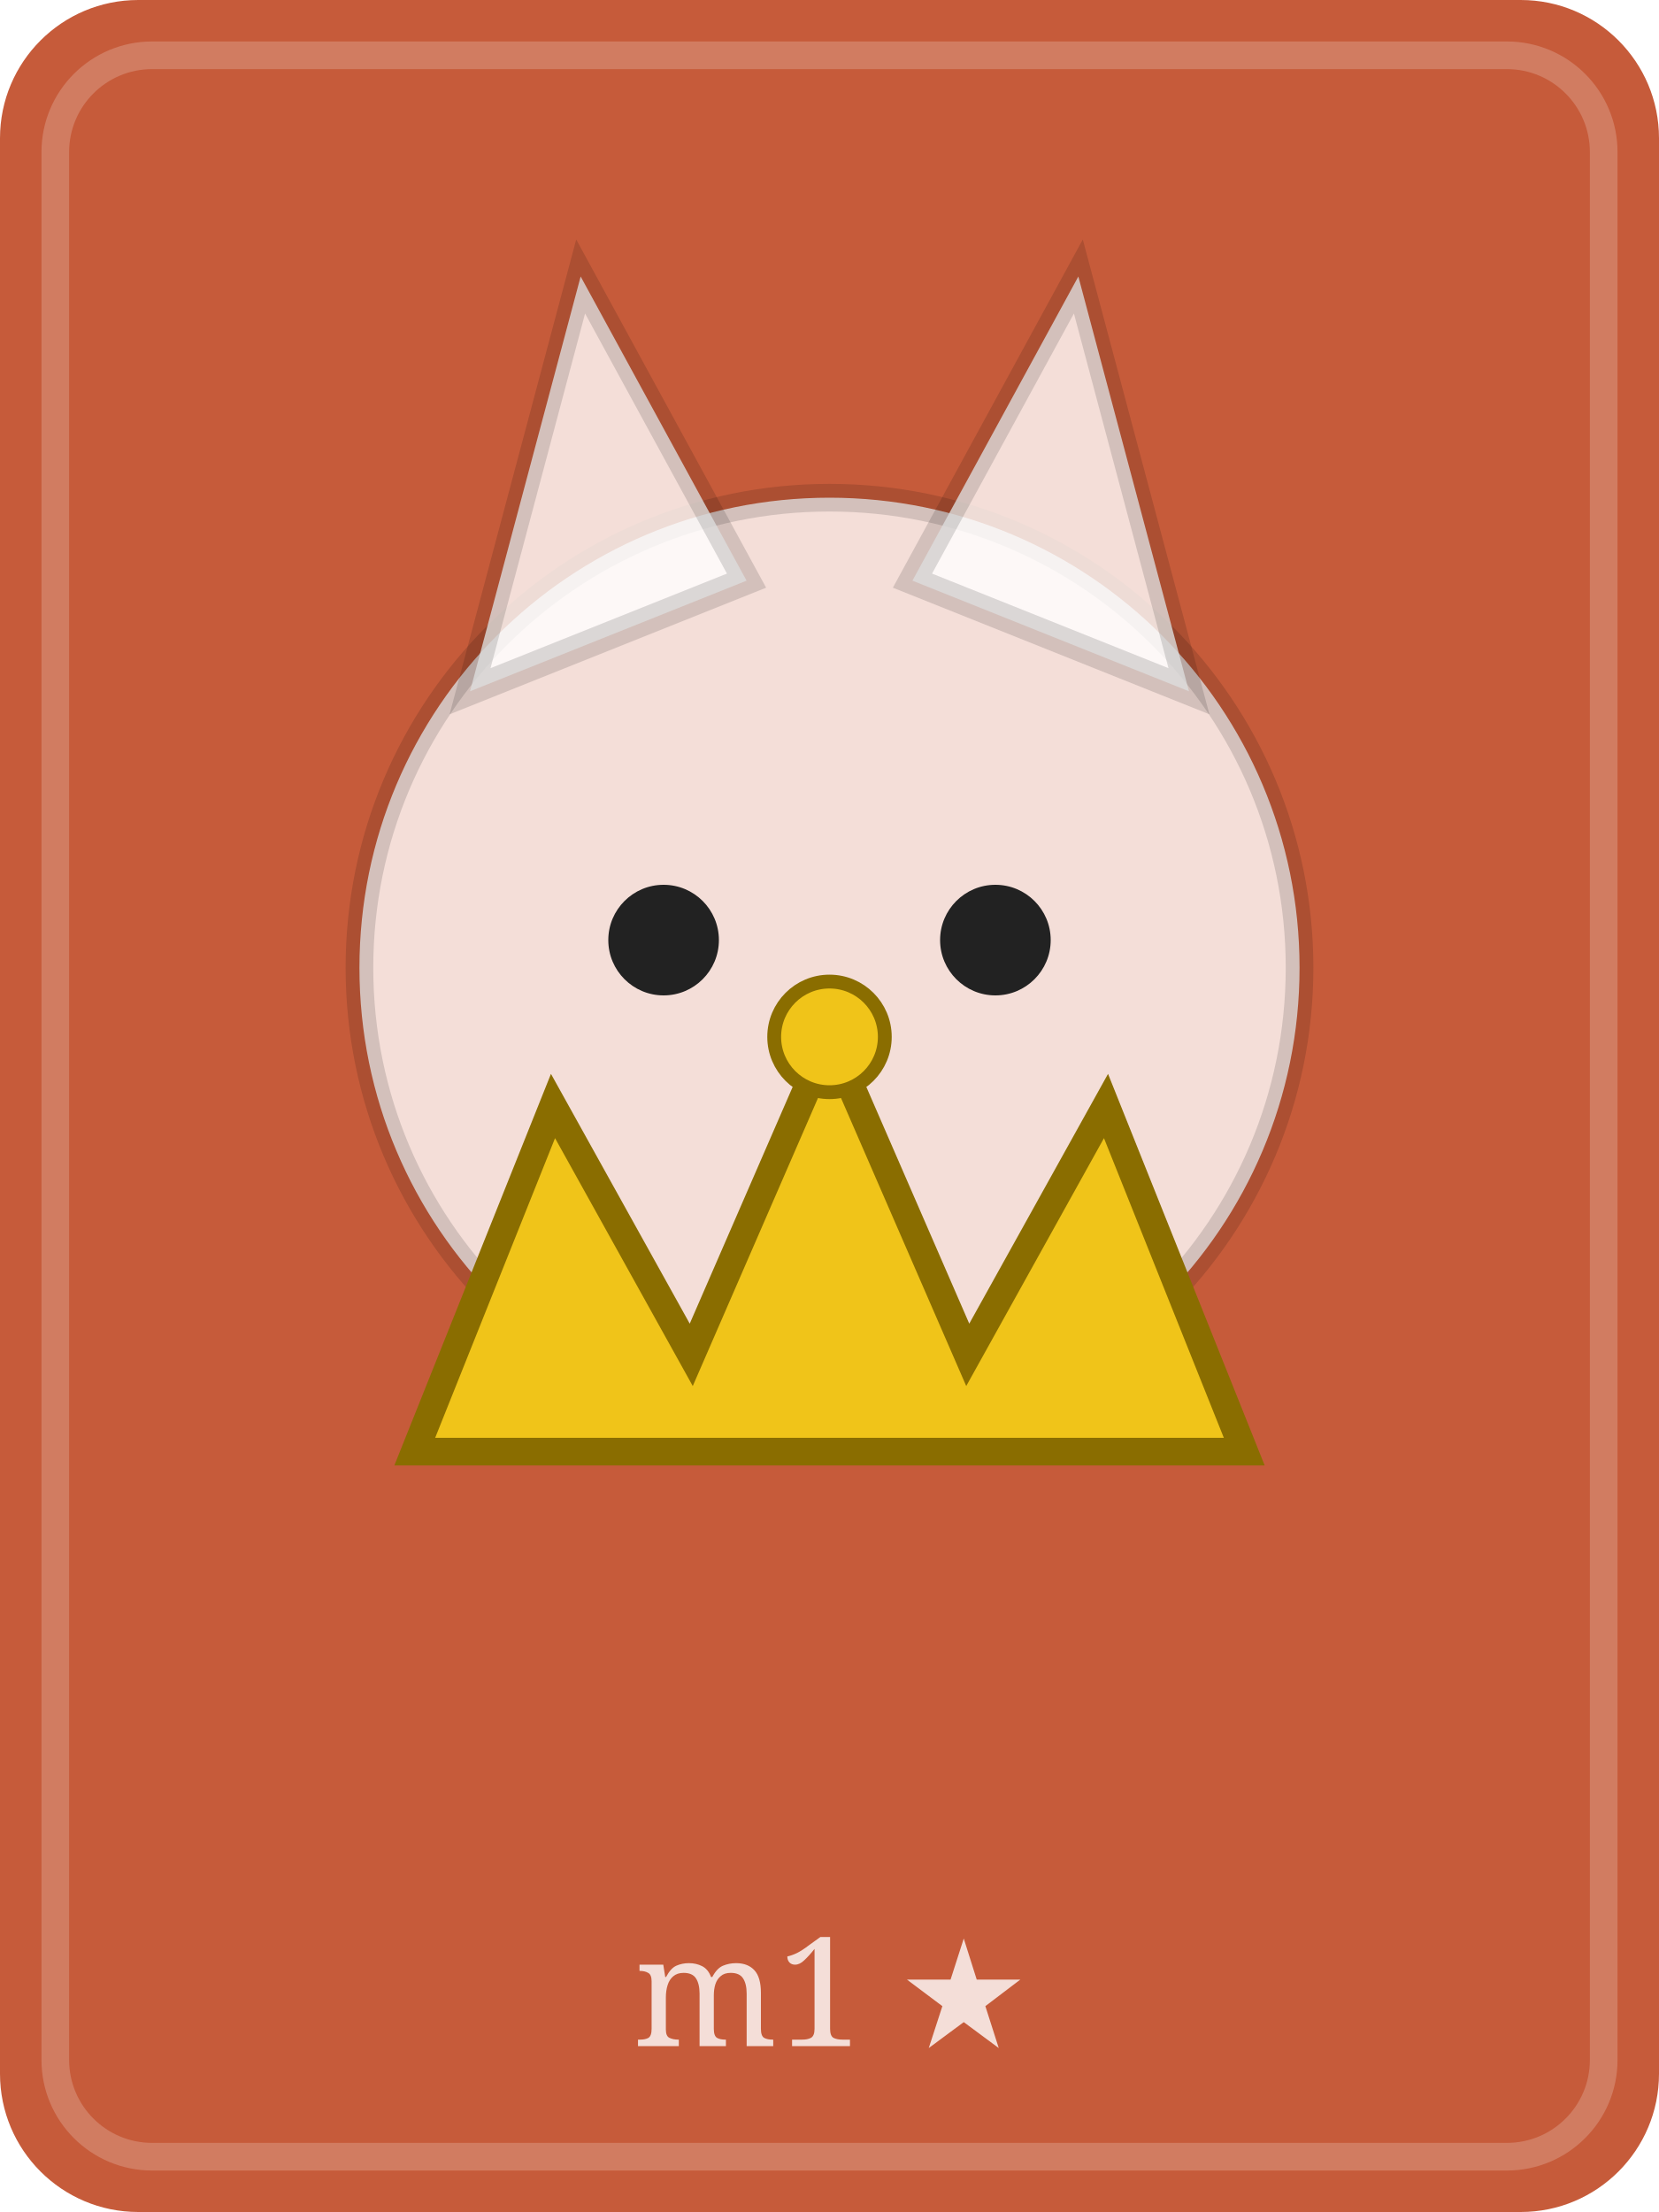
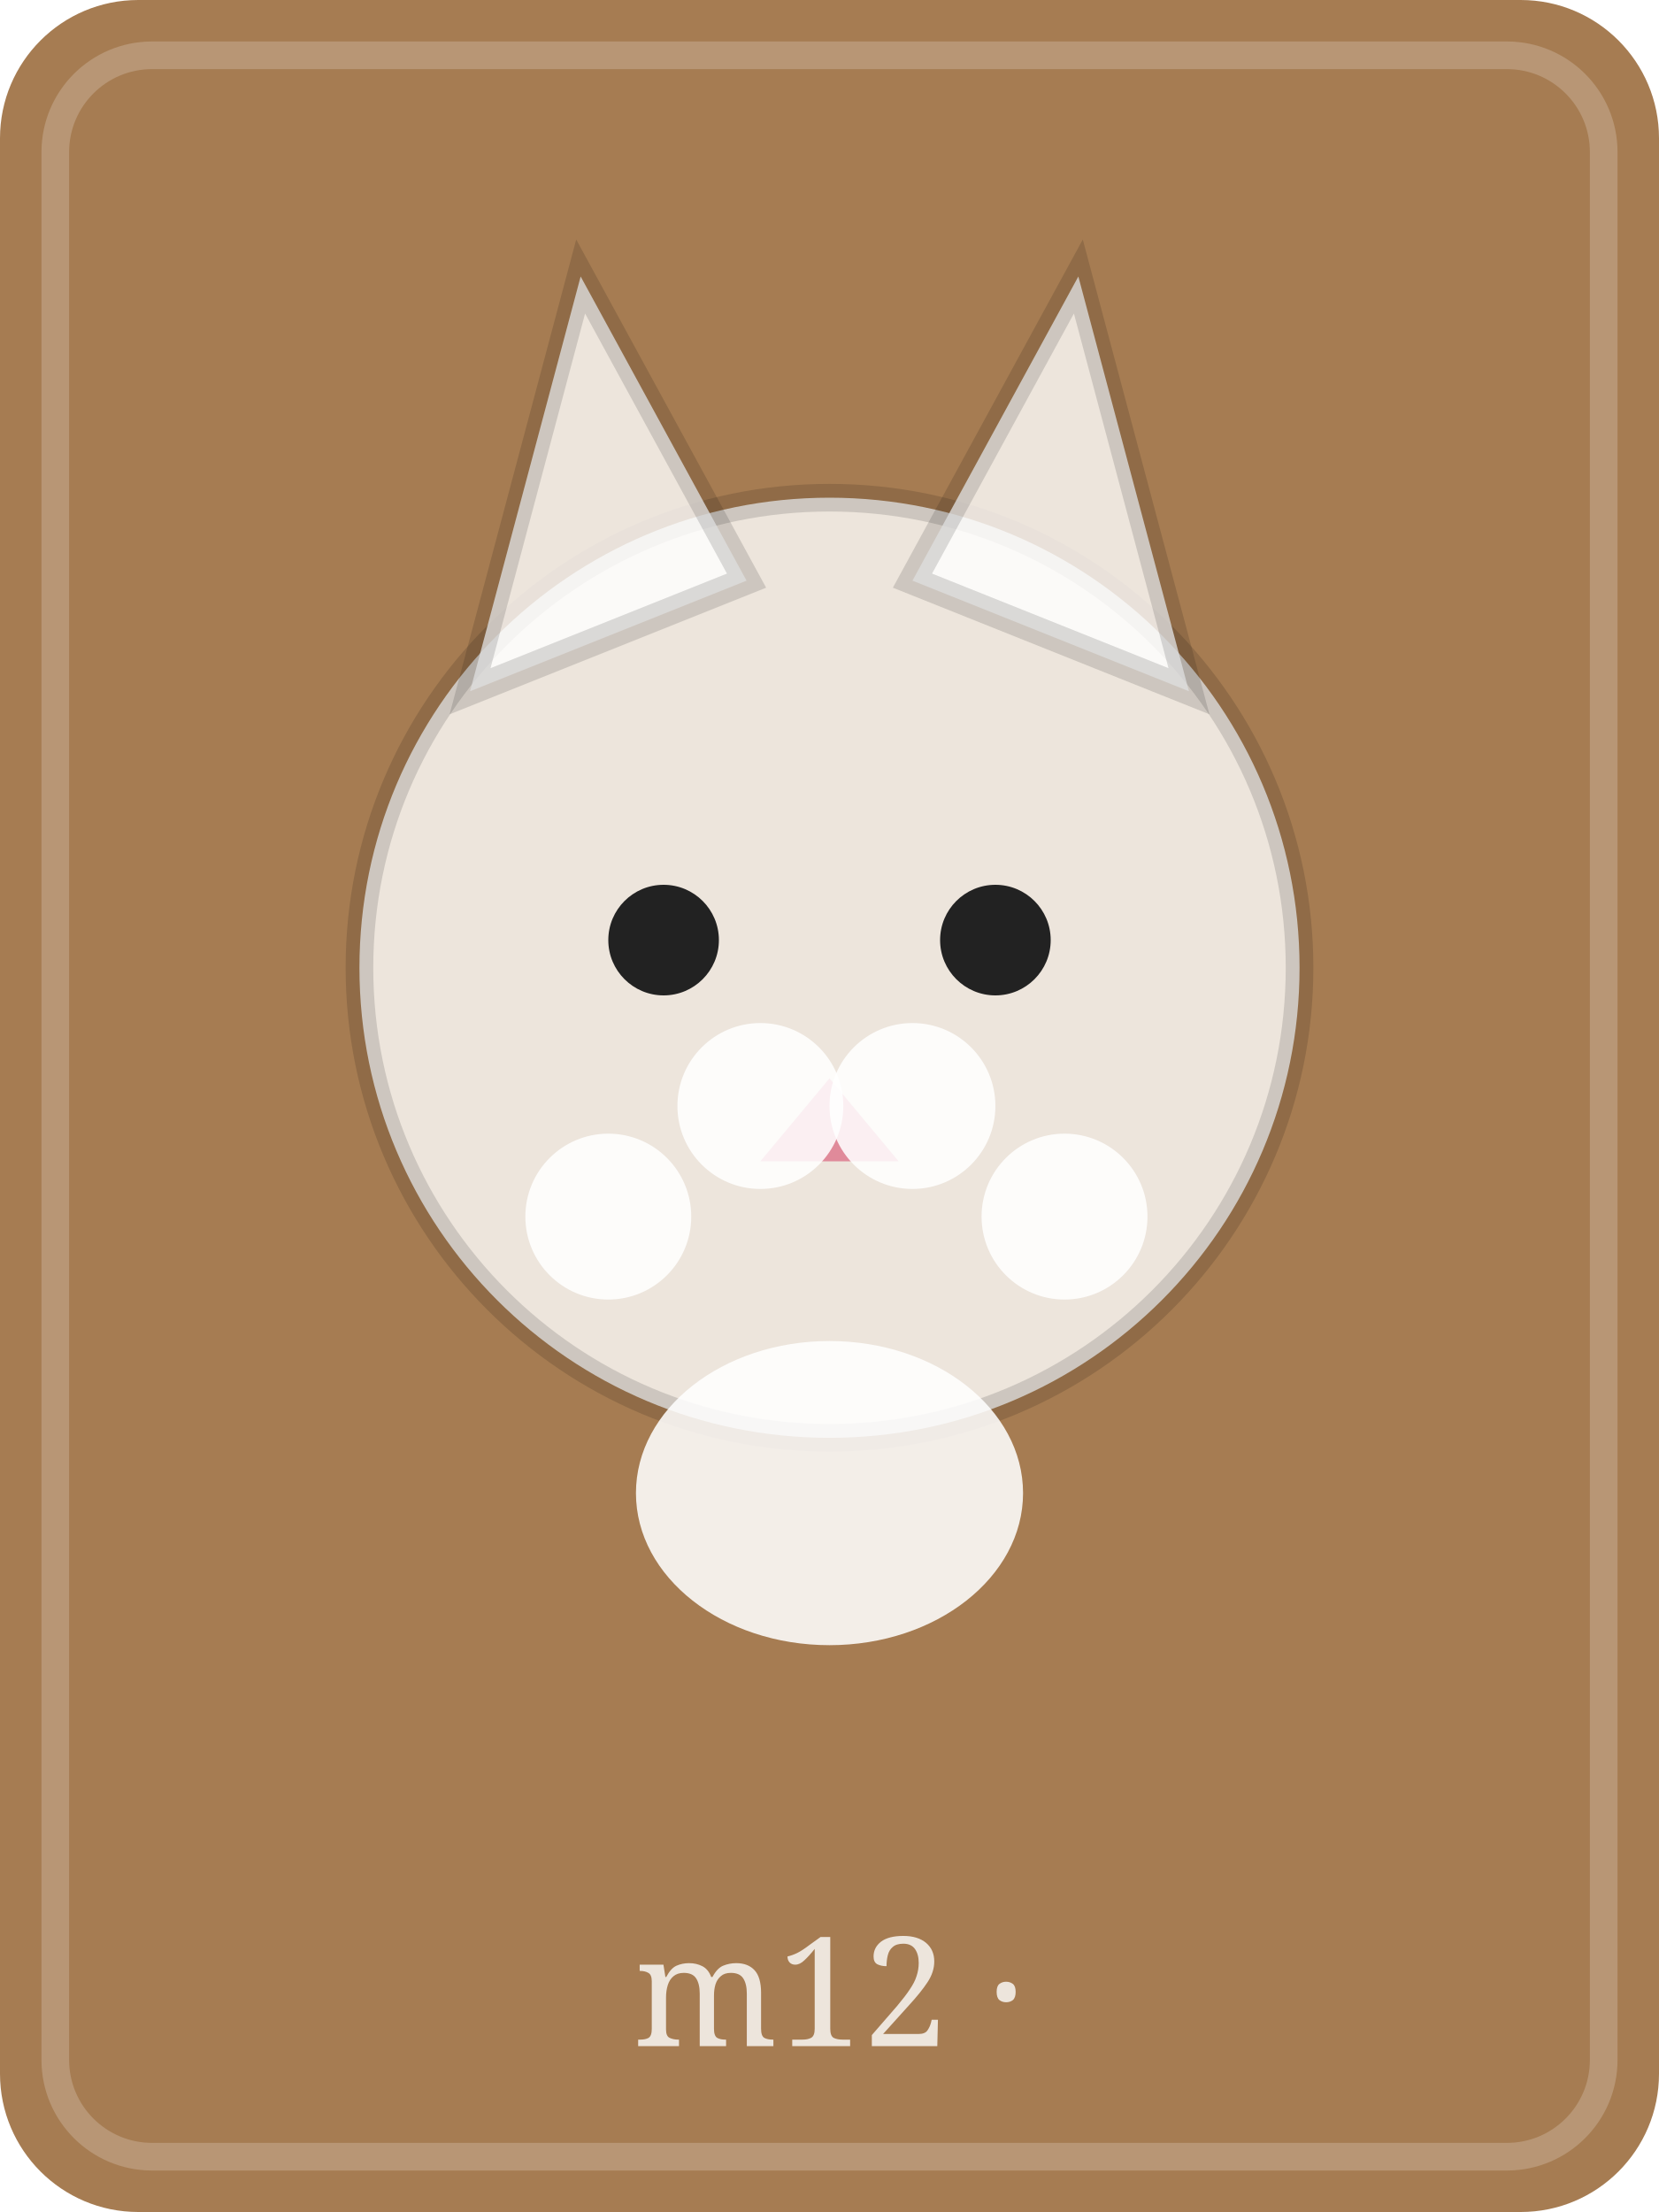
<svg xmlns="http://www.w3.org/2000/svg" viewBox="0 0 120 160">
-   <rect width="120" height="160" rx="10" fill="#c65b3a" />
+   <rect width="120" height="160" rx="10" fill="#a67c52" />
  <rect x="4" y="4" width="112" height="152" rx="7" fill="none" stroke="#ffffff33" stroke-width="2" />
  <circle cx="60" cy="70" r="34" fill="#ffffffcc" stroke="#00000022" stroke-width="2" />
  <polygon points="34,50 42,20 54,42" fill="#ffffffcc" stroke="#00000022" stroke-width="2" />
  <polygon points="86,50 78,20 66,42" fill="#ffffffcc" stroke="#00000022" stroke-width="2" />
  <circle cx="48" cy="68" r="4" fill="#222" />
  <circle cx="72" cy="68" r="4" fill="#222" />
  <polygon points="60,78 55,84 65,84" fill="#e08a9a" />
-   <polygon points="30,105 40,80 50,98 60,75 70,98 80,80 90,105" fill="#f0c419" stroke="#8a6d00" stroke-width="2" />
-   <circle cx="60" cy="75" r="4" fill="#f0c419" stroke="#8a6d00" stroke-width="1" />
-   <text x="60" y="148" font-family="Georgia,serif" font-size="11" fill="#ffffffcc" text-anchor="middle">m1 ★</text>
+   <ellipse cx="60" cy="108" rx="14" ry="11" fill="#ffffffdd" />
+   <circle cx="44" cy="88" r="6" fill="#ffffffdd" />
+   <circle cx="55" cy="80" r="6" fill="#ffffffdd" />
+   <circle cx="66" cy="80" r="6" fill="#ffffffdd" />
+   <circle cx="77" cy="88" r="6" fill="#ffffffdd" />
+   <text x="60" y="148" font-family="Georgia,serif" font-size="11" fill="#ffffffcc" text-anchor="middle">m12 ·</text>
</svg>
